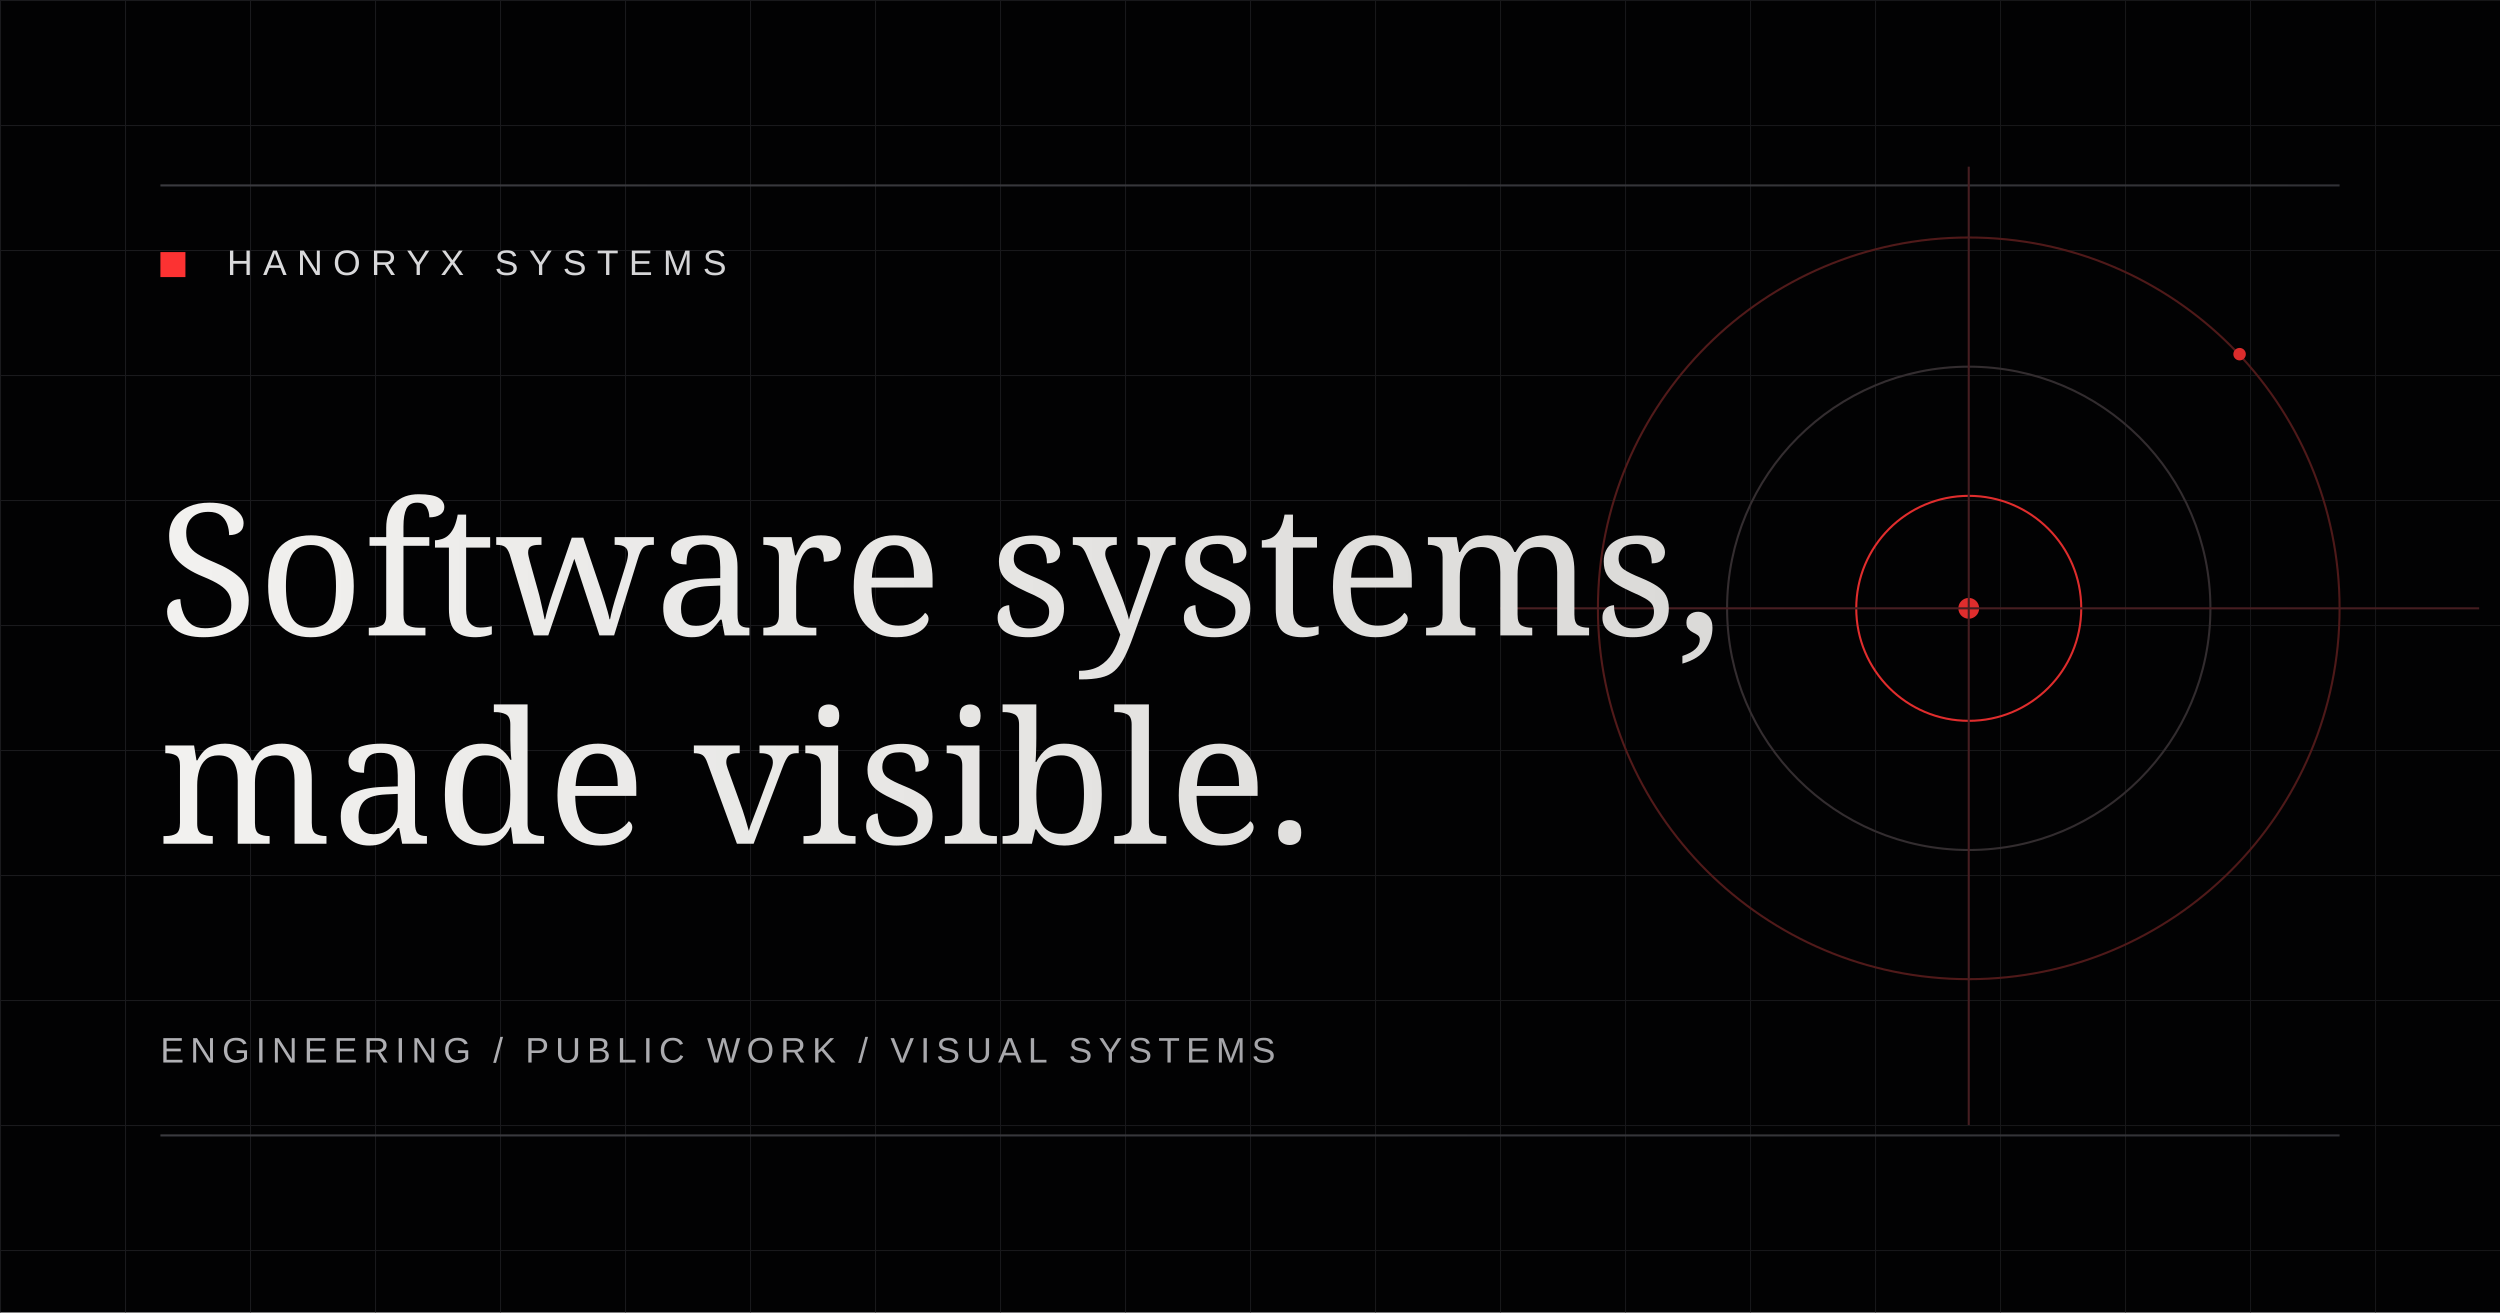
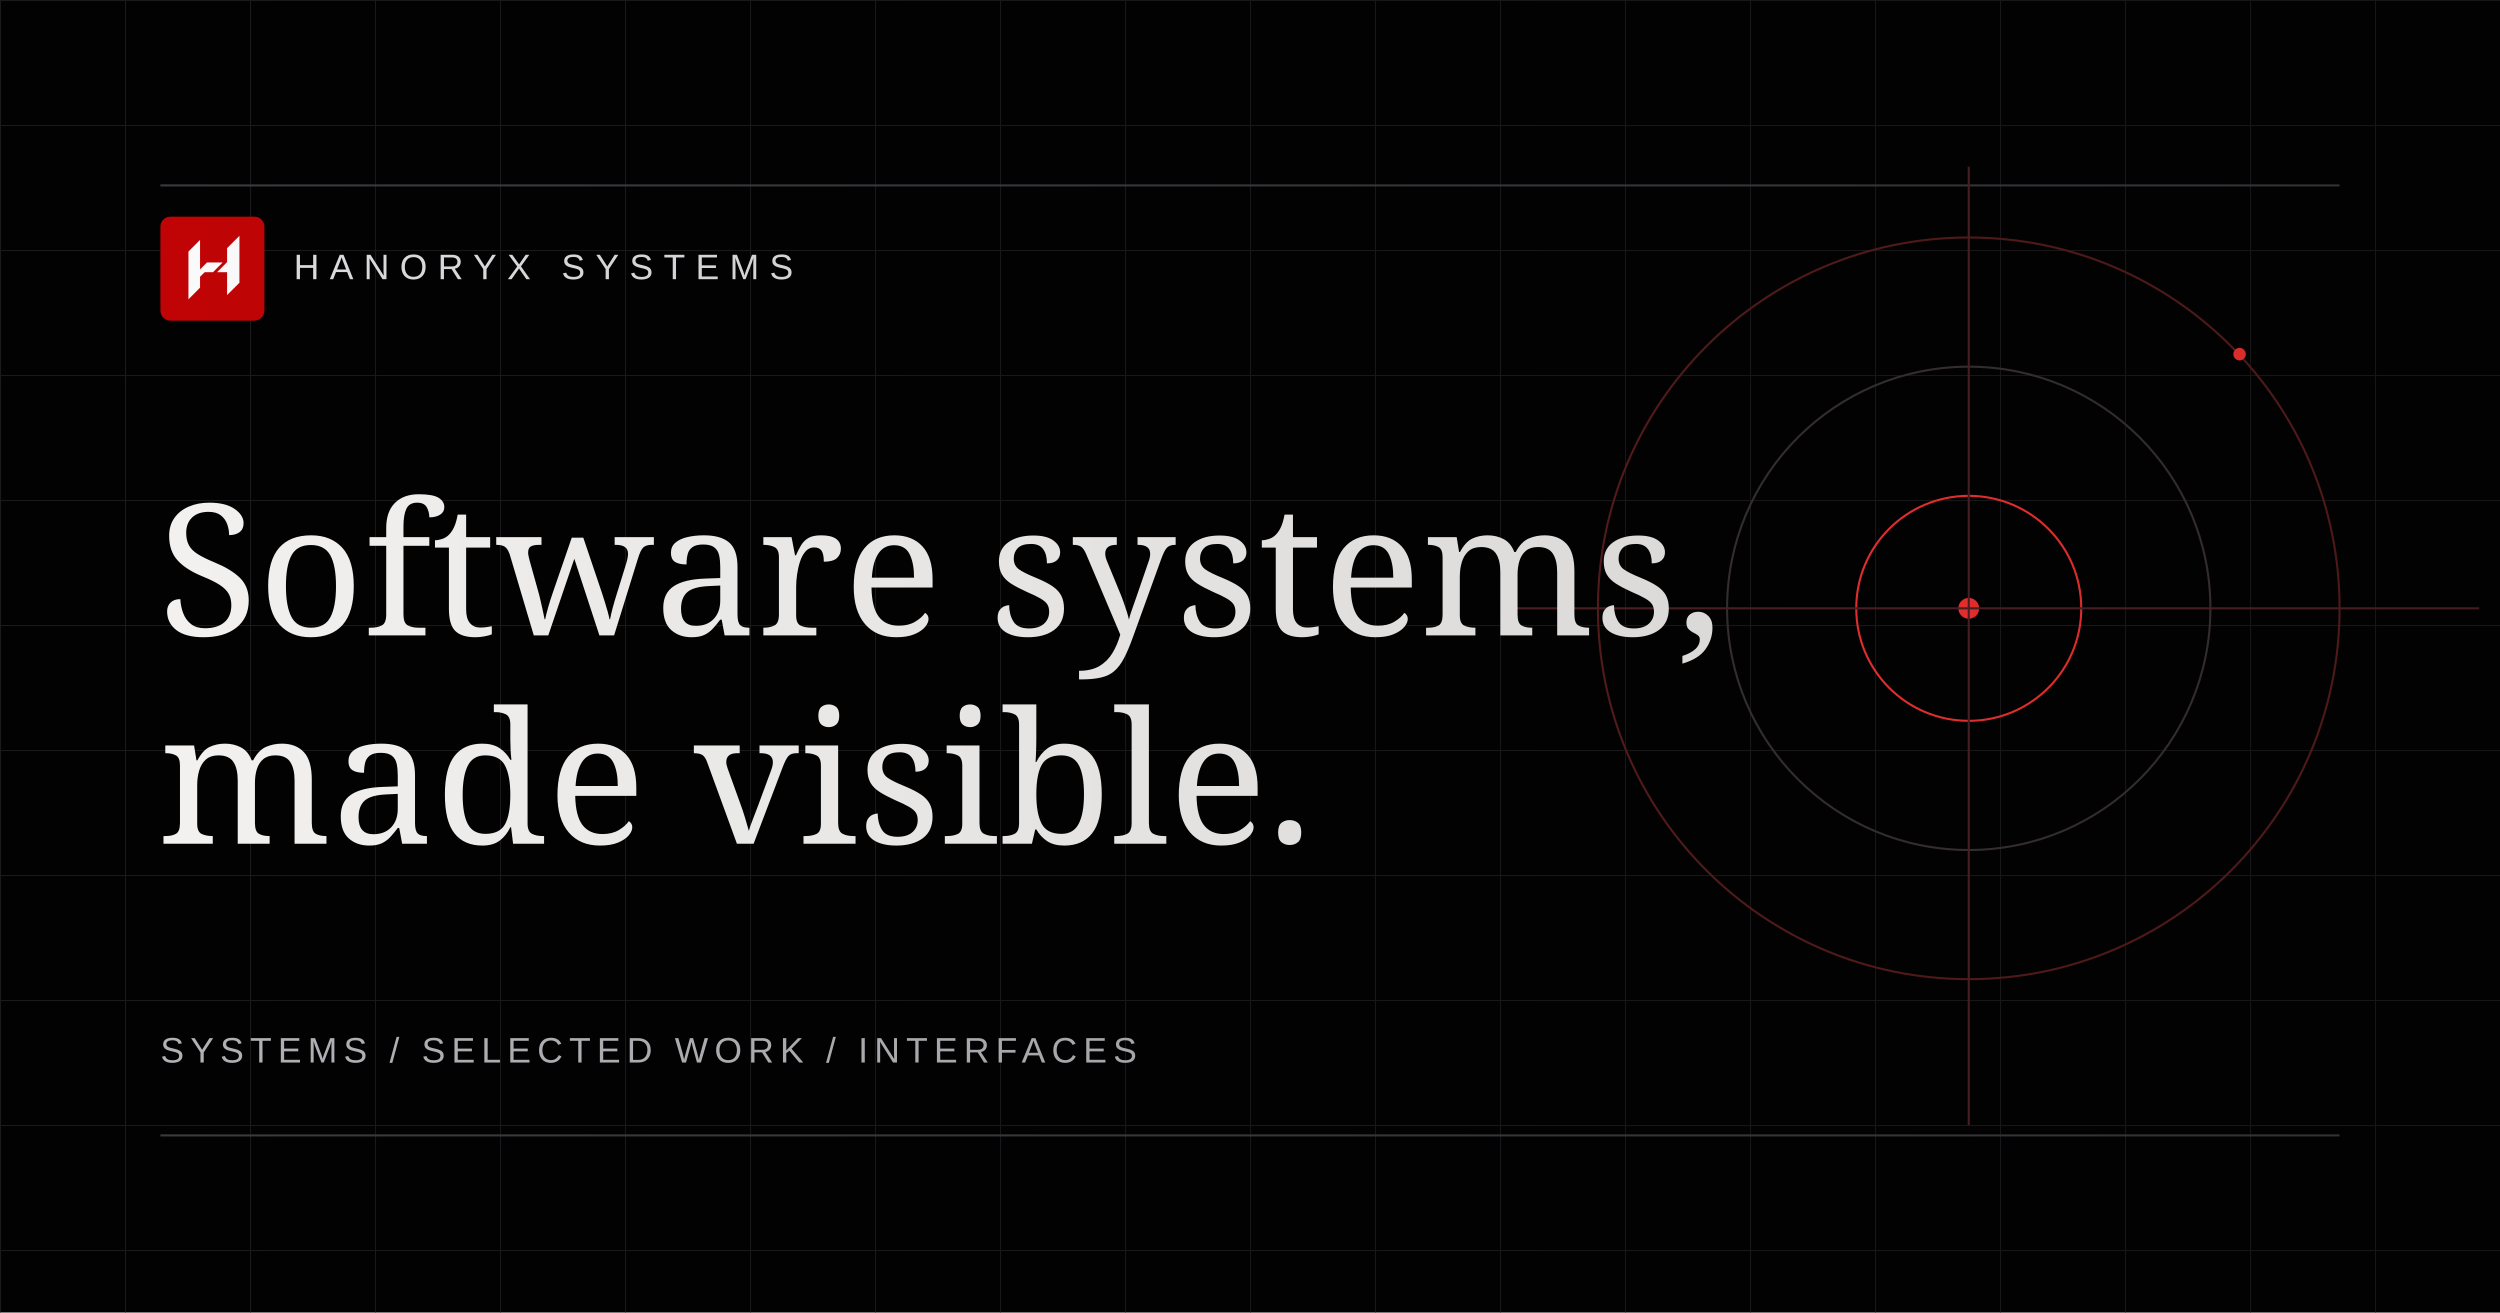
<svg xmlns="http://www.w3.org/2000/svg" width="1200" height="630" viewBox="0 0 1200 630" role="img" aria-label="Hanoryx Systems — software systems made visible">
  <defs>
    <pattern id="grid" width="60" height="60" patternUnits="userSpaceOnUse">
      <path d="M 60 0 L 0 0 0 60" fill="none" stroke="#242428" stroke-width="1" />
    </pattern>
    <linearGradient id="fade" x1="0" x2="1">
      <stop stop-color="#020203" stop-opacity="0" />
      <stop offset="1" stop-color="#020203" />
    </linearGradient>
  </defs>
  <rect width="1200" height="630" fill="#020203" />
  <rect width="1200" height="630" fill="url(#grid)" opacity=".7" />
  <path d="M 77 89 H 1123 M 77 545 H 1123" stroke="#3b3b40" stroke-width="1" />
  <circle cx="945" cy="292" r="178" fill="none" stroke="#5b1d1d" stroke-width="1" />
  <circle cx="945" cy="292" r="116" fill="none" stroke="#3a3336" stroke-width="1" />
  <circle cx="945" cy="292" r="54" fill="none" stroke="#ff3333" stroke-width="1" />
  <circle cx="945" cy="292" r="5" fill="#ff3333" />
  <circle cx="1075" cy="170" r="3" fill="#ff3333" />
  <path d="M 720 292 H 1190 M 945 80 V 540" stroke="#512226" stroke-width="1" />
-   <rect x="77" y="121" width="12" height="12" fill="#ff3333" />
-   <text x="109" y="132" fill="#dedee0" font-family="Arial, sans-serif" font-size="17" letter-spacing="5">HANORYX SYSTEMS</text>
+   <g transform="translate(77 104) scale(0.0398)">
+     <rect width="1254" height="1254" rx="120" fill="#c20406" />
+     <g fill="#fdfdfd">
+       <polygon points="338,421 478,280 478,636 562,552 751,552 634,670 534,670 478,725 478,856 338,997" />
+       <polygon points="804,380 953,231 953,797 804,946 804,670 683,670 804,548" />
+     </g>
+   </g>
+   <text x="141" y="134" fill="#dedee0" font-family="Arial, sans-serif" font-size="17" letter-spacing="5">HANORYX SYSTEMS</text>
  <text x="76" y="305" fill="#f5f4f2" font-family="Georgia, serif" font-size="88">Software systems,</text>
  <text x="76" y="405" fill="#f5f4f2" font-family="Georgia, serif" font-size="88">made visible.</text>
-   <text x="77" y="510" fill="#b3b3b7" font-family="Arial, sans-serif" font-size="17" letter-spacing="3">ENGINEERING  /  PUBLIC WORK  /  VISUAL SYSTEMS</text>
+   <text x="77" y="510" fill="#b3b3b7" font-family="Arial, sans-serif" font-size="17" letter-spacing="3">SYSTEMS  /  SELECTED WORK  /  INTERFACES</text>
  <rect width="1200" height="630" fill="url(#fade)" opacity=".16" />
</svg>
